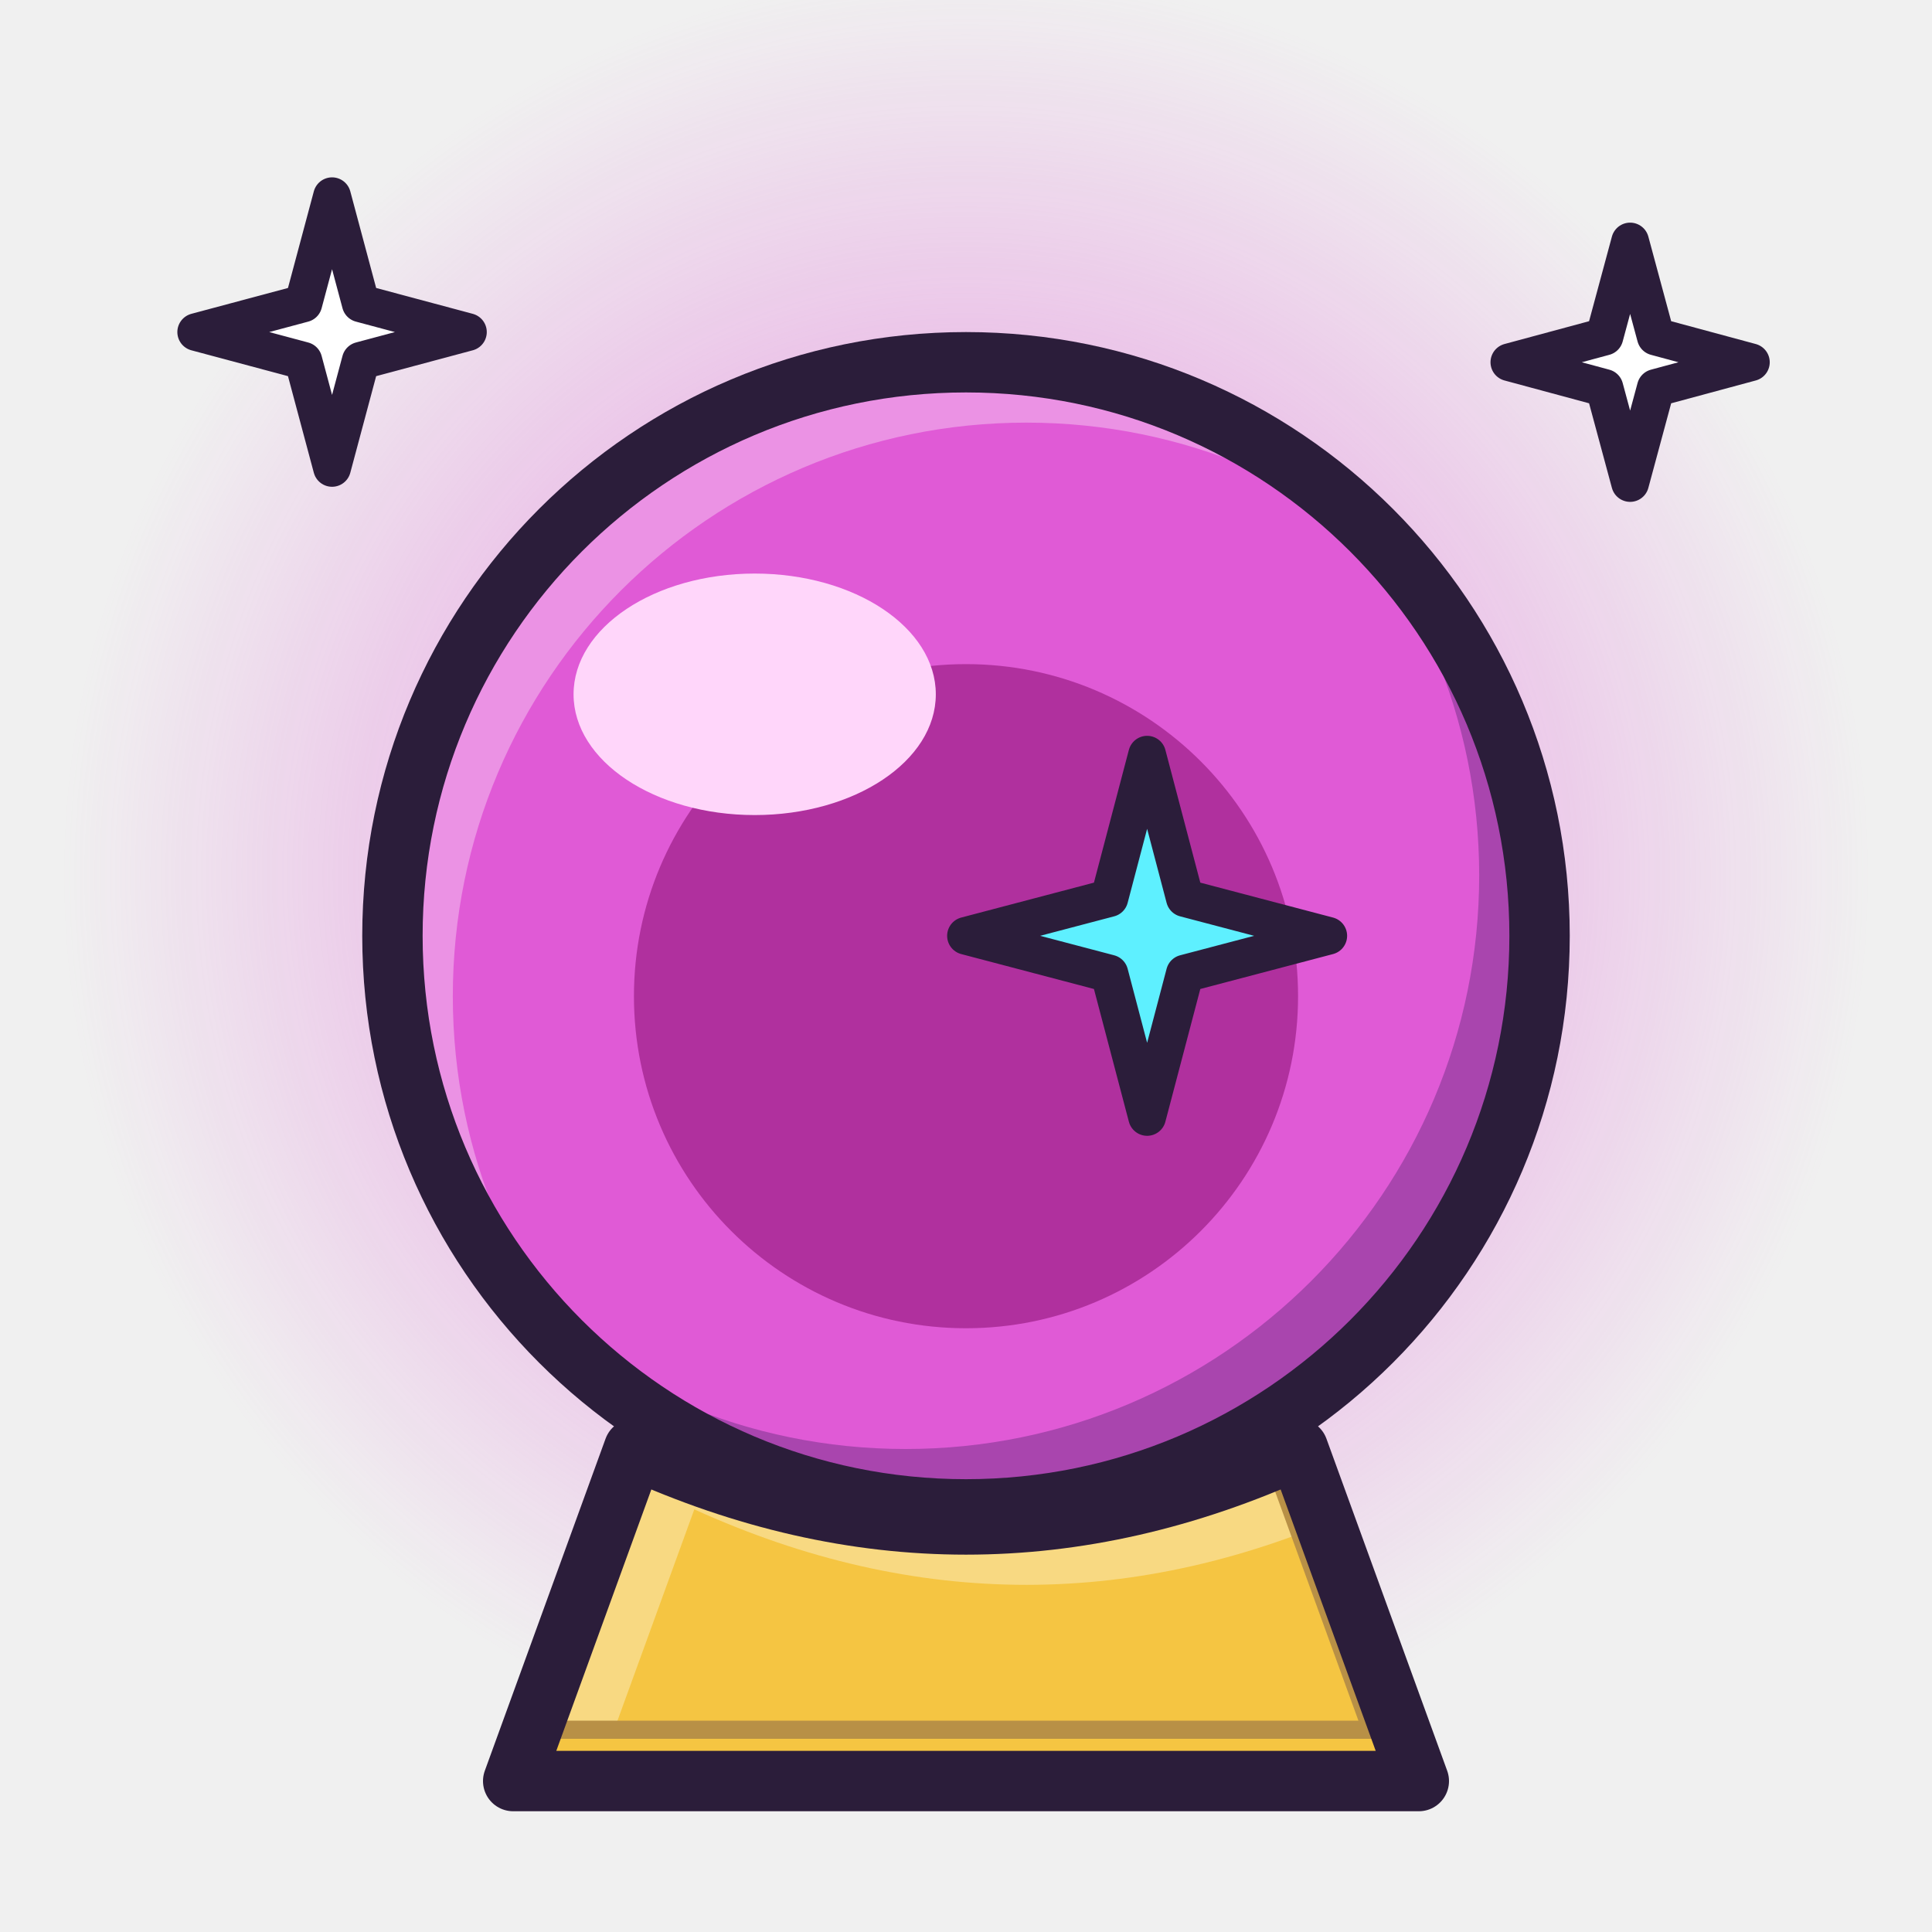
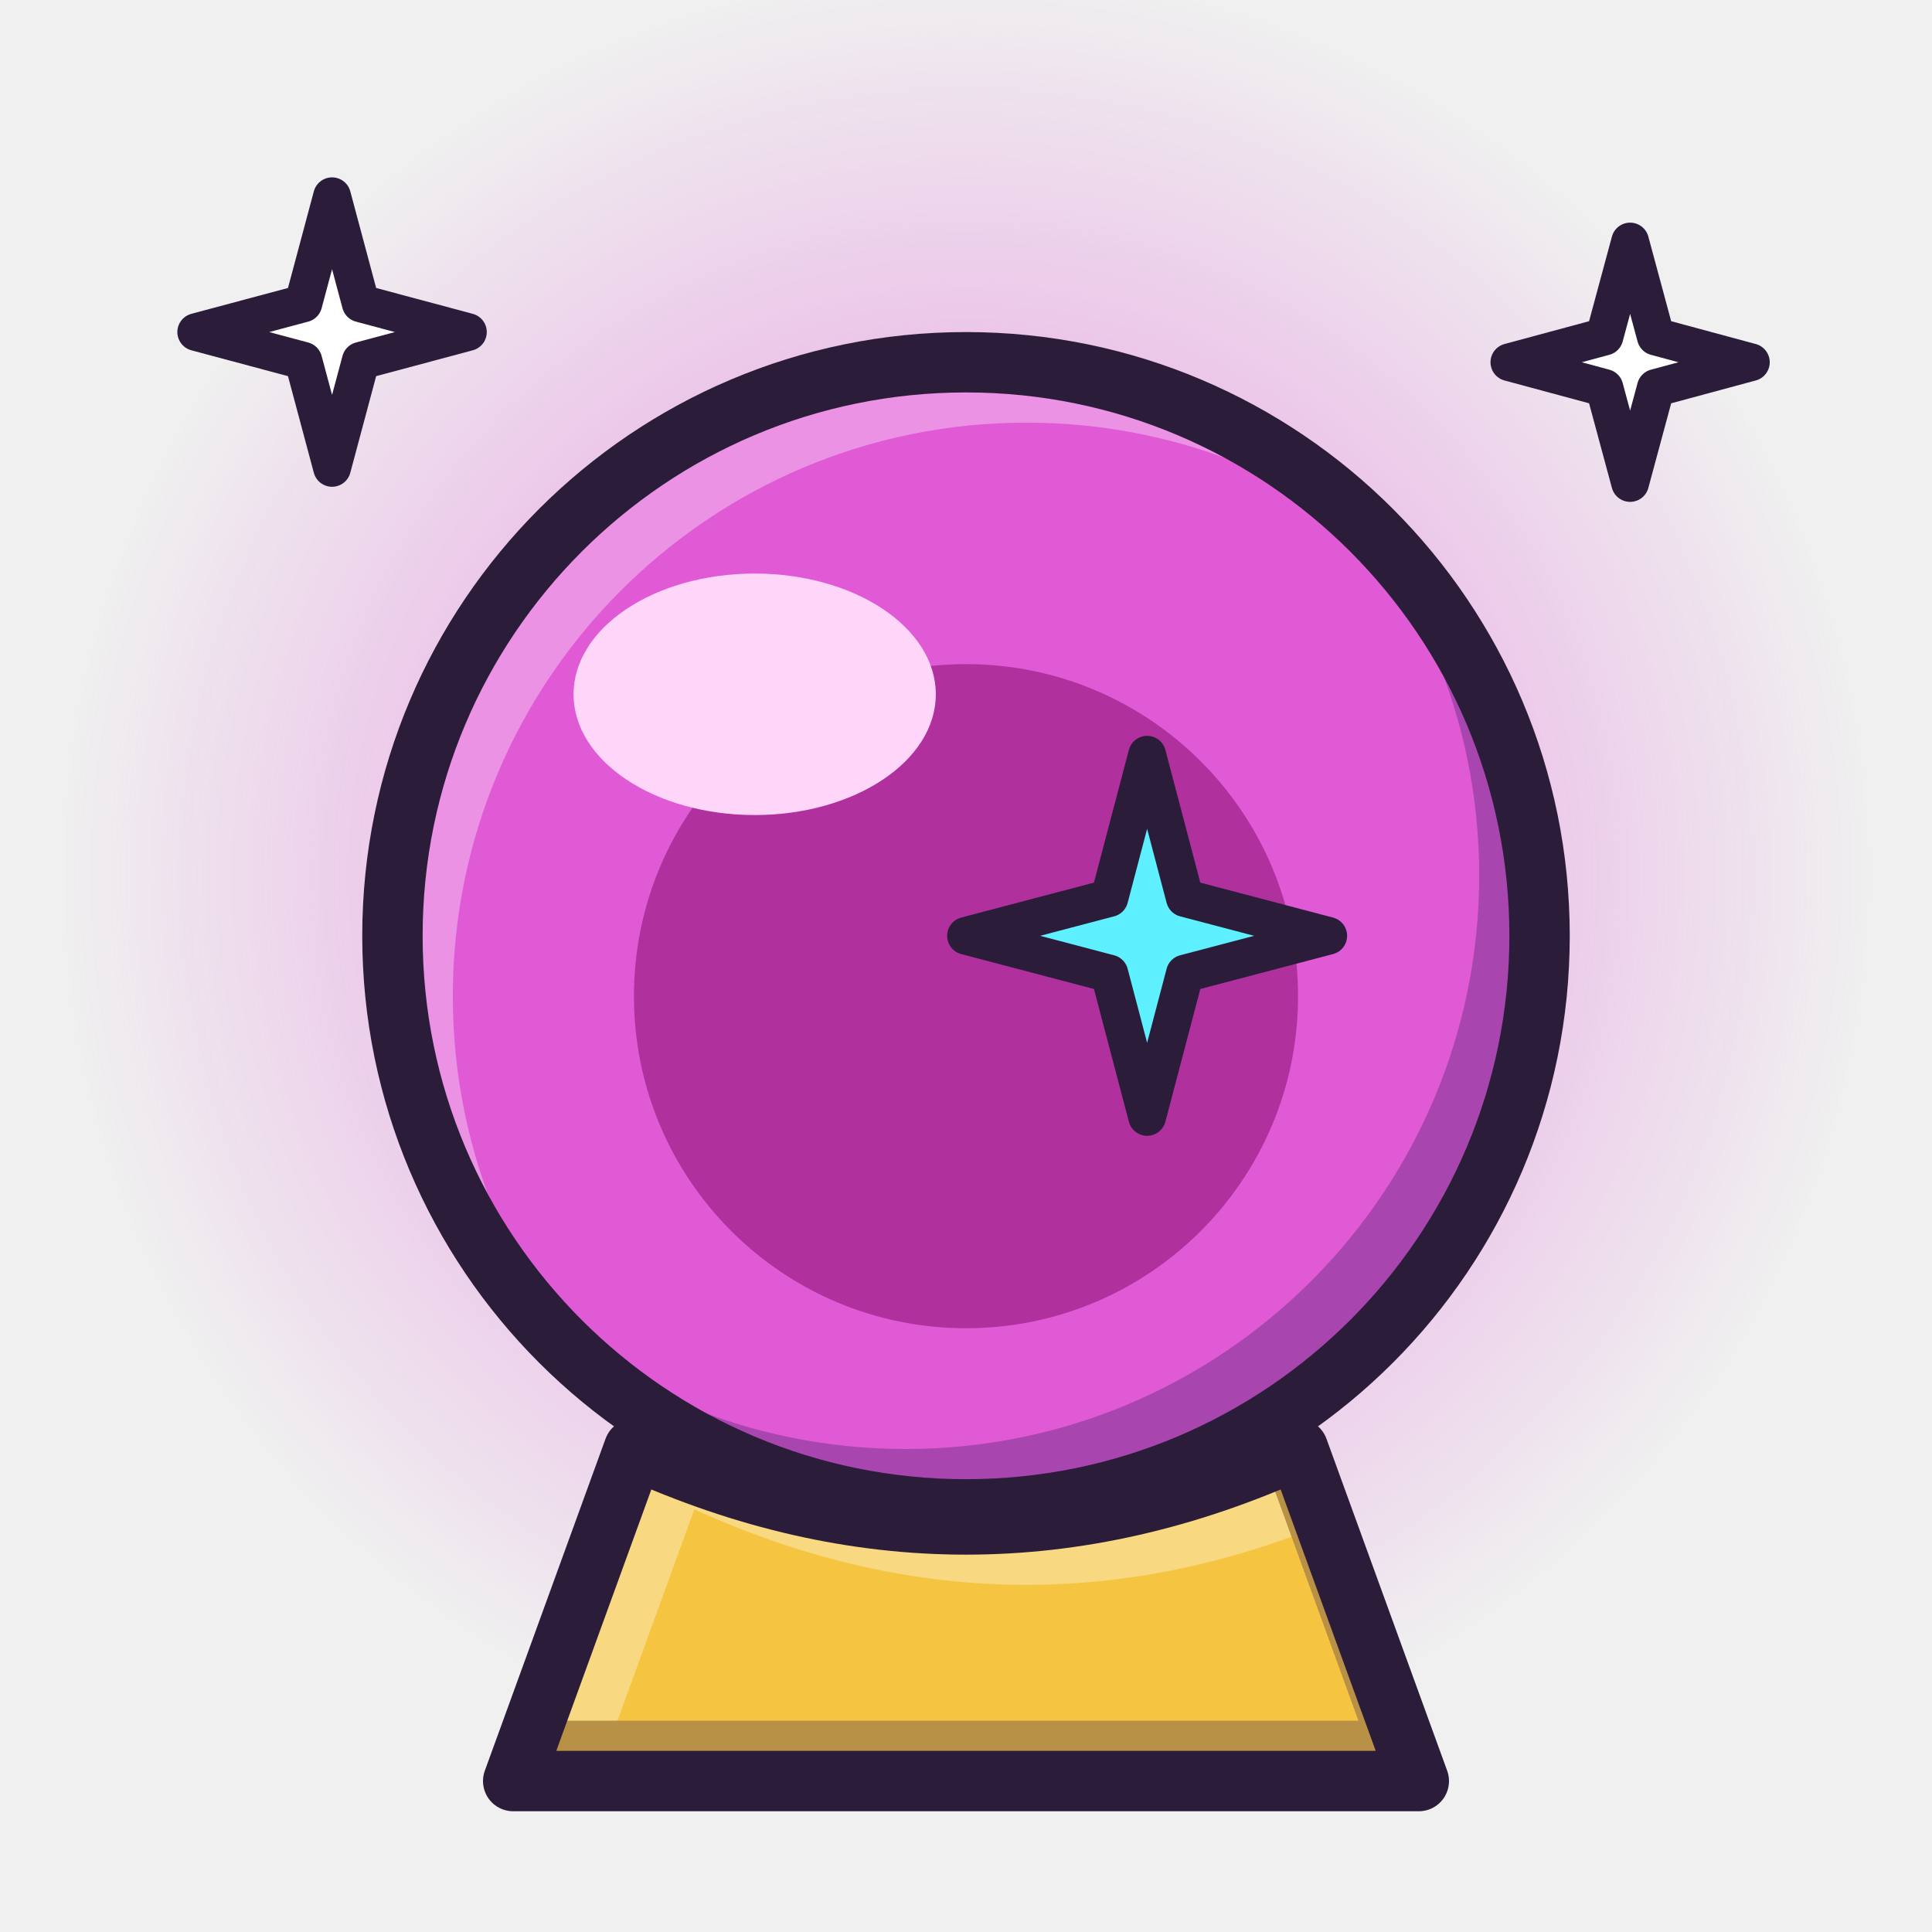
<svg xmlns="http://www.w3.org/2000/svg" width="128" height="128" viewBox="0 0 128 128">
  <defs>
    <radialGradient id="mg0">
      <stop offset="0" stop-color="#f3bdef" stop-opacity="0.7" />
      <stop offset=".45" stop-color="#e05ad6" stop-opacity="0.385" />
      <stop offset="1" stop-color="#e05ad6" stop-opacity="0" />
    </radialGradient>
    <path id="mg1" d="M34 118L42 96Q64 106 86 96L94 118Z" />
-     <mask id="mg1h" maskUnits="userSpaceOnUse" width="128" height="128">
-       <rect width="128" height="128" fill="#fff" />
-       <use href="#mg1" transform="translate(4 4)" fill="#000" />
+     <mask id="mg1h">
+       <rect x="-9" y="-9" width="146" height="146" fill="#fff" />
+       <use href="#mg1" transform="translate(4 4)" />
    </mask>
-     <mask id="mg1s" maskUnits="userSpaceOnUse" width="128" height="128">
-       <rect width="128" height="128" fill="#fff" />
-       <use href="#mg1" transform="translate(-4 -4)" fill="#000" />
+     <mask id="mg1s">
+       <rect x="-9" y="-9" width="146" height="146" fill="#fff" />
+       <use href="#mg1" transform="translate(-4 -4)" />
    </mask>
    <path id="mg2" d="M26 62a38 38 0 1 0 76 0a38 38 0 1 0 -76 0z" />
-     <mask id="mg2h" maskUnits="userSpaceOnUse" width="128" height="128">
-       <rect width="128" height="128" fill="#fff" />
-       <use href="#mg2" transform="translate(4 4)" fill="#000" />
+     <mask id="mg2h">
+       <rect x="-9" y="-9" width="146" height="146" fill="#fff" />
+       <use href="#mg2" transform="translate(4 4)" />
    </mask>
-     <mask id="mg2s" maskUnits="userSpaceOnUse" width="128" height="128">
-       <rect width="128" height="128" fill="#fff" />
-       <use href="#mg2" transform="translate(-4 -4)" fill="#000" />
+     <mask id="mg2s">
+       <rect x="-9" y="-9" width="146" height="146" fill="#fff" />
+       <use href="#mg2" transform="translate(-4 -4)" />
    </mask>
-     <path id="mg3" d="M42 66a22 22 0 1 0 44 0a22 22 0 1 0 -44 0z" />
-     <path id="mg4" d="M38 46a12 8 0 1 0 24 0a12 8 0 1 0 -24 0z" />
-     <path id="mg5" d="M76 50L78.5 59.5L88 62L78.5 64.5L76 74L73.5 64.5L64 62L73.5 59.5z" />
-     <path id="mg6" d="M22 13L23.9 20.1L31 22L23.9 23.9L22 31L20.1 23.9L13 22L20.1 20.1z" />
-     <path id="mg7" d="M108 16L109.7 22.3L116 24L109.7 25.7L108 32L106.3 25.7L100 24L106.3 22.3z" />
  </defs>
  <g stroke-linejoin="round" stroke-linecap="round">
    <circle cx="64" cy="58" r="60" fill="url(#mg0)" />
    <use href="#mg1" fill="#f5c542" />
    <use href="#mg1" fill="#f8d982" mask="url(#mg1h)" />
    <use href="#mg1" fill="#b89046" mask="url(#mg1s)" />
    <use href="#mg1" fill="none" stroke="#2b1d3a" stroke-width="4" />
    <use href="#mg2" fill="#e05ad6" />
    <use href="#mg2" fill="#eb92e4" mask="url(#mg2h)" />
    <use href="#mg2" fill="#a945ae" mask="url(#mg2s)" />
    <use href="#mg2" fill="none" stroke="#2b1d3a" stroke-width="4" />
-     <use href="#mg3" fill="#b0309e" />
-     <use href="#mg4" fill="#ffd6fa" />
-     <use href="#mg5" fill="#5ef0ff" />
-     <use href="#mg5" fill="none" stroke="#2b1d3a" stroke-width="2.5" />
-     <use href="#mg6" fill="#fff" />
-     <use href="#mg6" fill="none" stroke="#2b1d3a" stroke-width="2.5" />
-     <use href="#mg7" fill="#fff" />
-     <use href="#mg7" fill="none" stroke="#2b1d3a" stroke-width="2.5" />
+     <path d="M42 66a22 22 0 1 0 44 0a22 22 0 1 0 -44 0z" fill="#b0309e" />
+     <path d="M38 46a12 8 0 1 0 24 0a12 8 0 1 0 -24 0z" fill="#ffd6fa" />
+     <path d="M76 50L78.5 59.5L88 62L78.5 64.5L76 74L73.5 64.5L64 62L73.5 59.5z" fill="#5ef0ff" stroke="#2b1d3a" stroke-width="2.5" />
+     <path d="M22 13L23.9 20.1L31 22L23.9 23.9L22 31L20.1 23.9L13 22L20.1 20.1z" fill="#fff" stroke="#2b1d3a" stroke-width="2.5" />
+     <path d="M108 16L109.7 22.3L116 24L109.7 25.7L108 32L106.3 25.7L100 24L106.3 22.3z" fill="#fff" stroke="#2b1d3a" stroke-width="2.5" />
  </g>
</svg>
